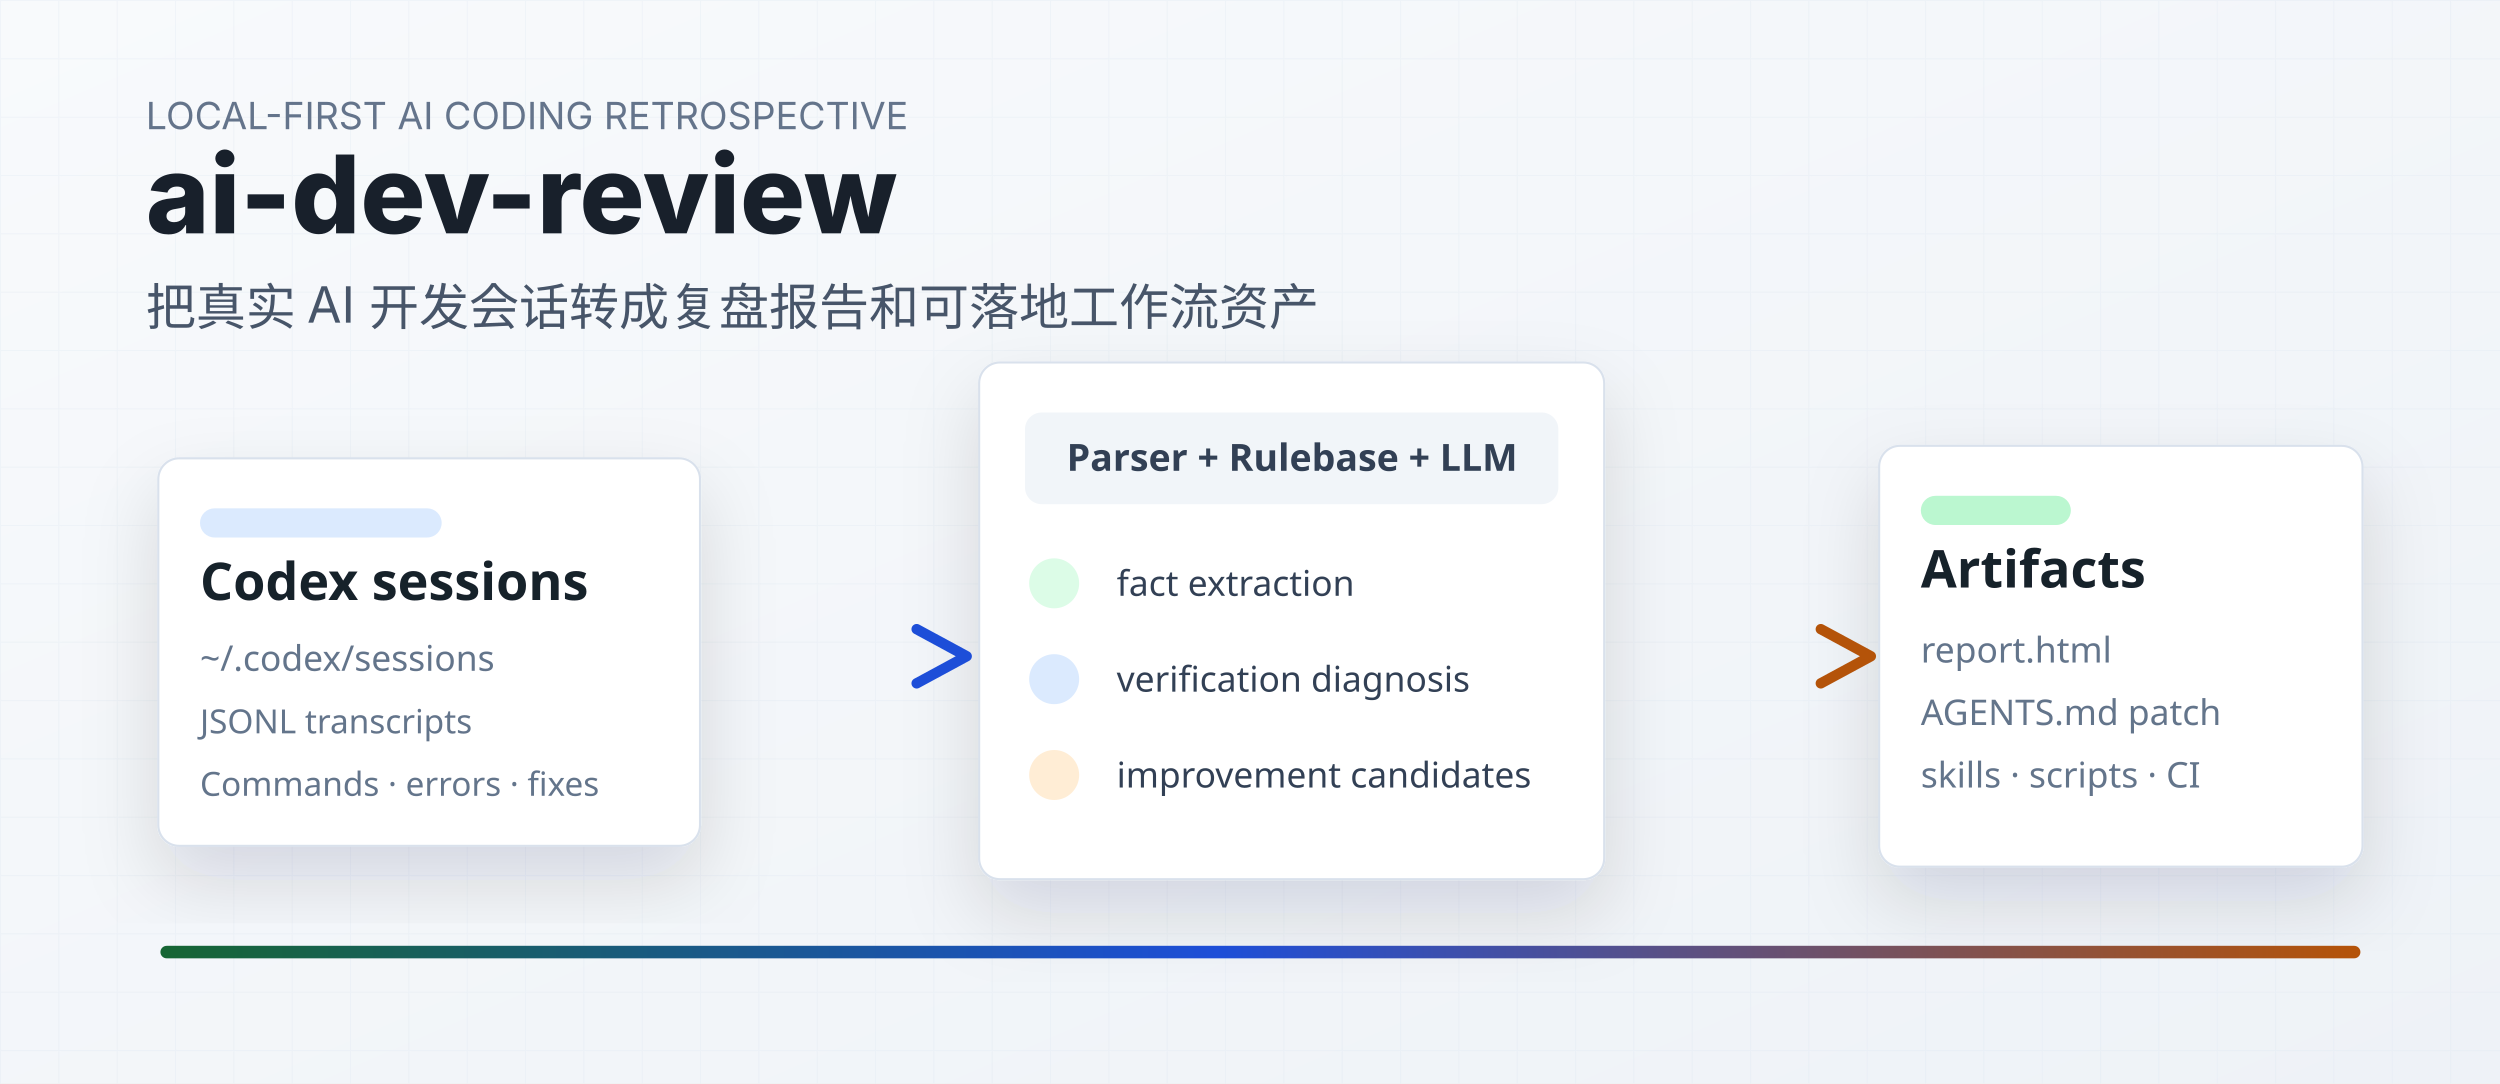
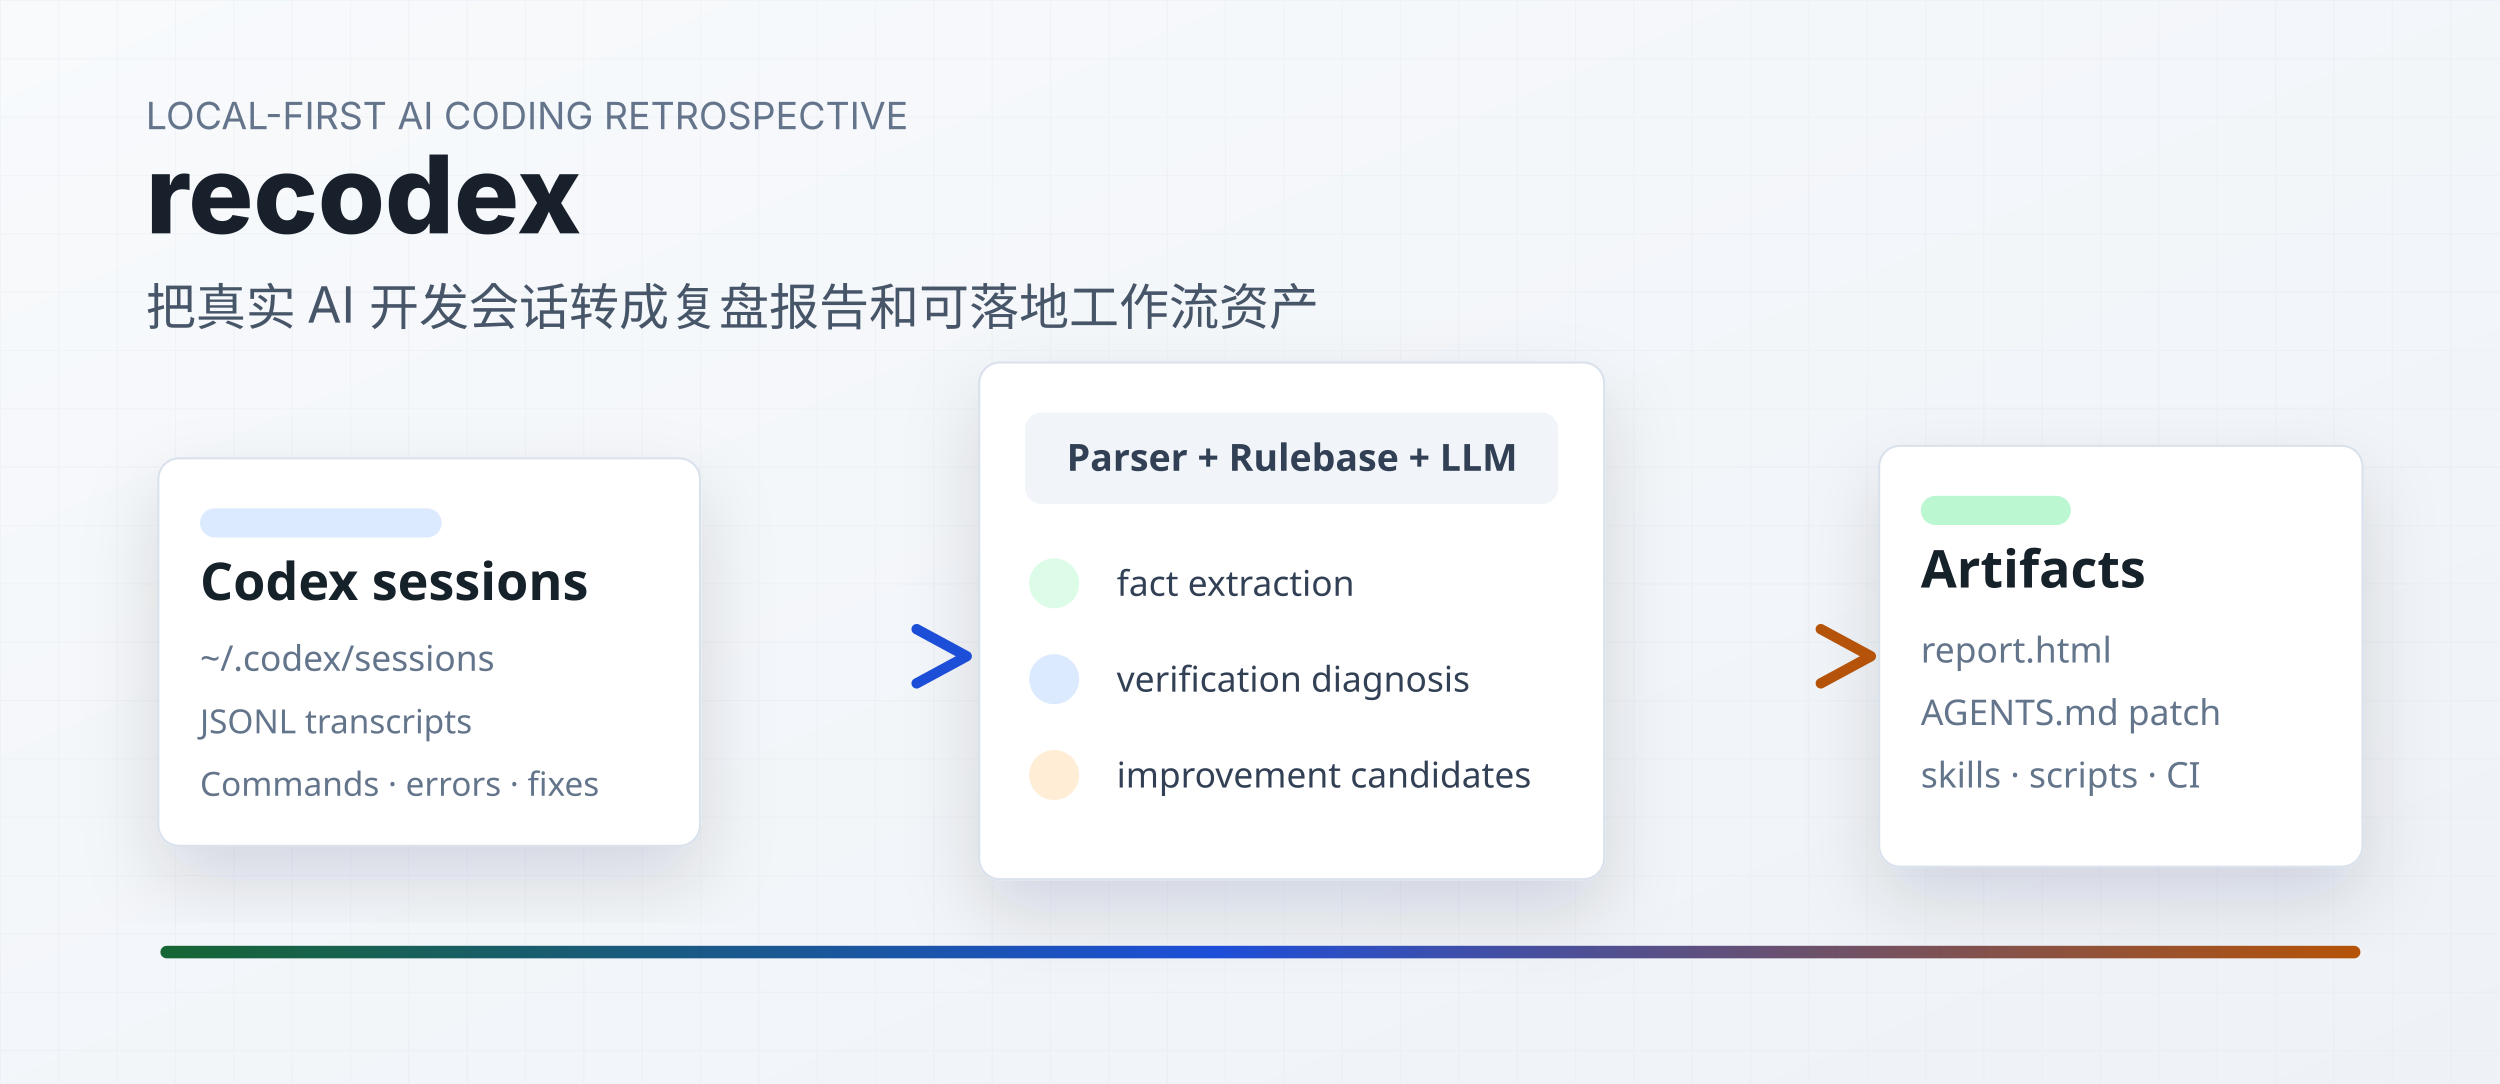
<svg xmlns="http://www.w3.org/2000/svg" width="1200" height="520" viewBox="0 0 1200 520" role="img" aria-labelledby="title desc">
  <defs>
    <linearGradient id="paper" x1="0" x2="1" y1="0" y2="1">
      <stop offset="0" stop-color="#f8fafc" />
      <stop offset="1" stop-color="#eef2f7" />
    </linearGradient>
    <linearGradient id="accent" x1="0" x2="1" y1="0" y2="0">
      <stop offset="0" stop-color="#166534" />
      <stop offset=".48" stop-color="#1d4ed8" />
      <stop offset="1" stop-color="#b45309" />
    </linearGradient>
    <filter id="shadow" x="-20%" y="-20%" width="140%" height="140%">
      <feDropShadow dx="0" dy="16" stdDeviation="18" flood-color="#18202b" flood-opacity=".13" />
    </filter>
    <pattern id="grid" width="28" height="28" patternUnits="userSpaceOnUse">
      <path d="M28 0H0V28" fill="none" stroke="#dbe3ee" stroke-width="1" opacity=".55" />
    </pattern>
  </defs>
  <rect width="1200" height="520" fill="url(#paper)" />
  <rect x="0" y="0" width="1200" height="520" fill="url(#grid)" opacity=".5" />
  <g transform="translate(70 62)">
    <text x="0" y="0" font-family="ui-sans-serif, system-ui, -apple-system, Segoe UI, sans-serif" font-size="18" fill="#64748b">LOCAL-FIRST AI CODING RETROSPECTIVE</text>
-     <text x="0" y="50" font-family="ui-sans-serif, system-ui, -apple-system, Segoe UI, sans-serif" font-size="52" font-weight="800" fill="#18202b">ai-dev-review</text>
+     <text x="0" y="50" font-family="ui-sans-serif, system-ui, -apple-system, Segoe UI, sans-serif" font-size="52" font-weight="800" fill="#18202b">recodex</text>
    <text x="0" y="94" font-family="ui-sans-serif, system-ui, -apple-system, Segoe UI, sans-serif" font-size="24" fill="#475569">把真实 AI 开发会话转成复盘报告和可落地工作流资产</text>
  </g>
  <g filter="url(#shadow)">
    <rect x="76" y="220" width="260" height="186" rx="10" fill="#ffffff" stroke="#d9e1ec" />
    <rect x="96" y="244" width="116" height="14" rx="7" fill="#dbeafe" />
    <text x="96" y="288" font-family="ui-sans-serif, system-ui" font-size="25" font-weight="800" fill="#18202b">Codex sessions</text>
    <text x="96" y="322" font-family="ui-sans-serif, system-ui" font-size="17" fill="#64748b">~/.codex/sessions</text>
    <text x="96" y="352" font-family="ui-sans-serif, system-ui" font-size="16" fill="#64748b">JSONL transcripts</text>
    <text x="96" y="382" font-family="ui-sans-serif, system-ui" font-size="16" fill="#64748b">Commands · errors · fixes</text>
  </g>
  <g filter="url(#shadow)">
    <rect x="470" y="174" width="300" height="248" rx="10" fill="#ffffff" stroke="#d9e1ec" />
    <rect x="492" y="198" width="256" height="44" rx="8" fill="#f1f5f9" />
    <text x="512" y="226" font-family="ui-sans-serif, system-ui" font-size="18" font-weight="700" fill="#334155">Parser + Rulebase + LLM</text>
    <g transform="translate(494 268)">
      <circle cx="12" cy="12" r="12" fill="#dcfce7" />
      <text x="42" y="18" font-family="ui-sans-serif, system-ui" font-size="17" fill="#334155">fact extraction</text>
      <circle cx="12" cy="58" r="12" fill="#dbeafe" />
      <text x="42" y="64" font-family="ui-sans-serif, system-ui" font-size="17" fill="#334155">verification diagnosis</text>
      <circle cx="12" cy="104" r="12" fill="#ffedd5" />
      <text x="42" y="110" font-family="ui-sans-serif, system-ui" font-size="17" fill="#334155">improvement candidates</text>
    </g>
  </g>
  <g filter="url(#shadow)">
    <rect x="902" y="214" width="232" height="202" rx="10" fill="#ffffff" stroke="#d9e1ec" />
    <rect x="922" y="238" width="72" height="14" rx="7" fill="#bbf7d0" />
    <text x="922" y="282" font-family="ui-sans-serif, system-ui" font-size="25" font-weight="800" fill="#18202b">Artifacts</text>
    <text x="922" y="318" font-family="ui-sans-serif, system-ui" font-size="17" fill="#64748b">report.html</text>
    <text x="922" y="348" font-family="ui-sans-serif, system-ui" font-size="17" fill="#64748b">AGENTS.md patch</text>
    <text x="922" y="378" font-family="ui-sans-serif, system-ui" font-size="17" fill="#64748b">skills · scripts · CI</text>
  </g>
  <path d="M350 315H450" fill="none" stroke="url(#accent)" stroke-width="5" stroke-linecap="round" />
  <path d="M440 302l24 13-24 13" fill="none" stroke="#1d4ed8" stroke-width="5" stroke-linecap="round" stroke-linejoin="round" />
  <path d="M790 315H884" fill="none" stroke="url(#accent)" stroke-width="5" stroke-linecap="round" />
  <path d="M874 302l24 13-24 13" fill="none" stroke="#b45309" stroke-width="5" stroke-linecap="round" stroke-linejoin="round" />
  <rect x="77" y="454" width="1056" height="6" rx="3" fill="url(#accent)" />
</svg>
